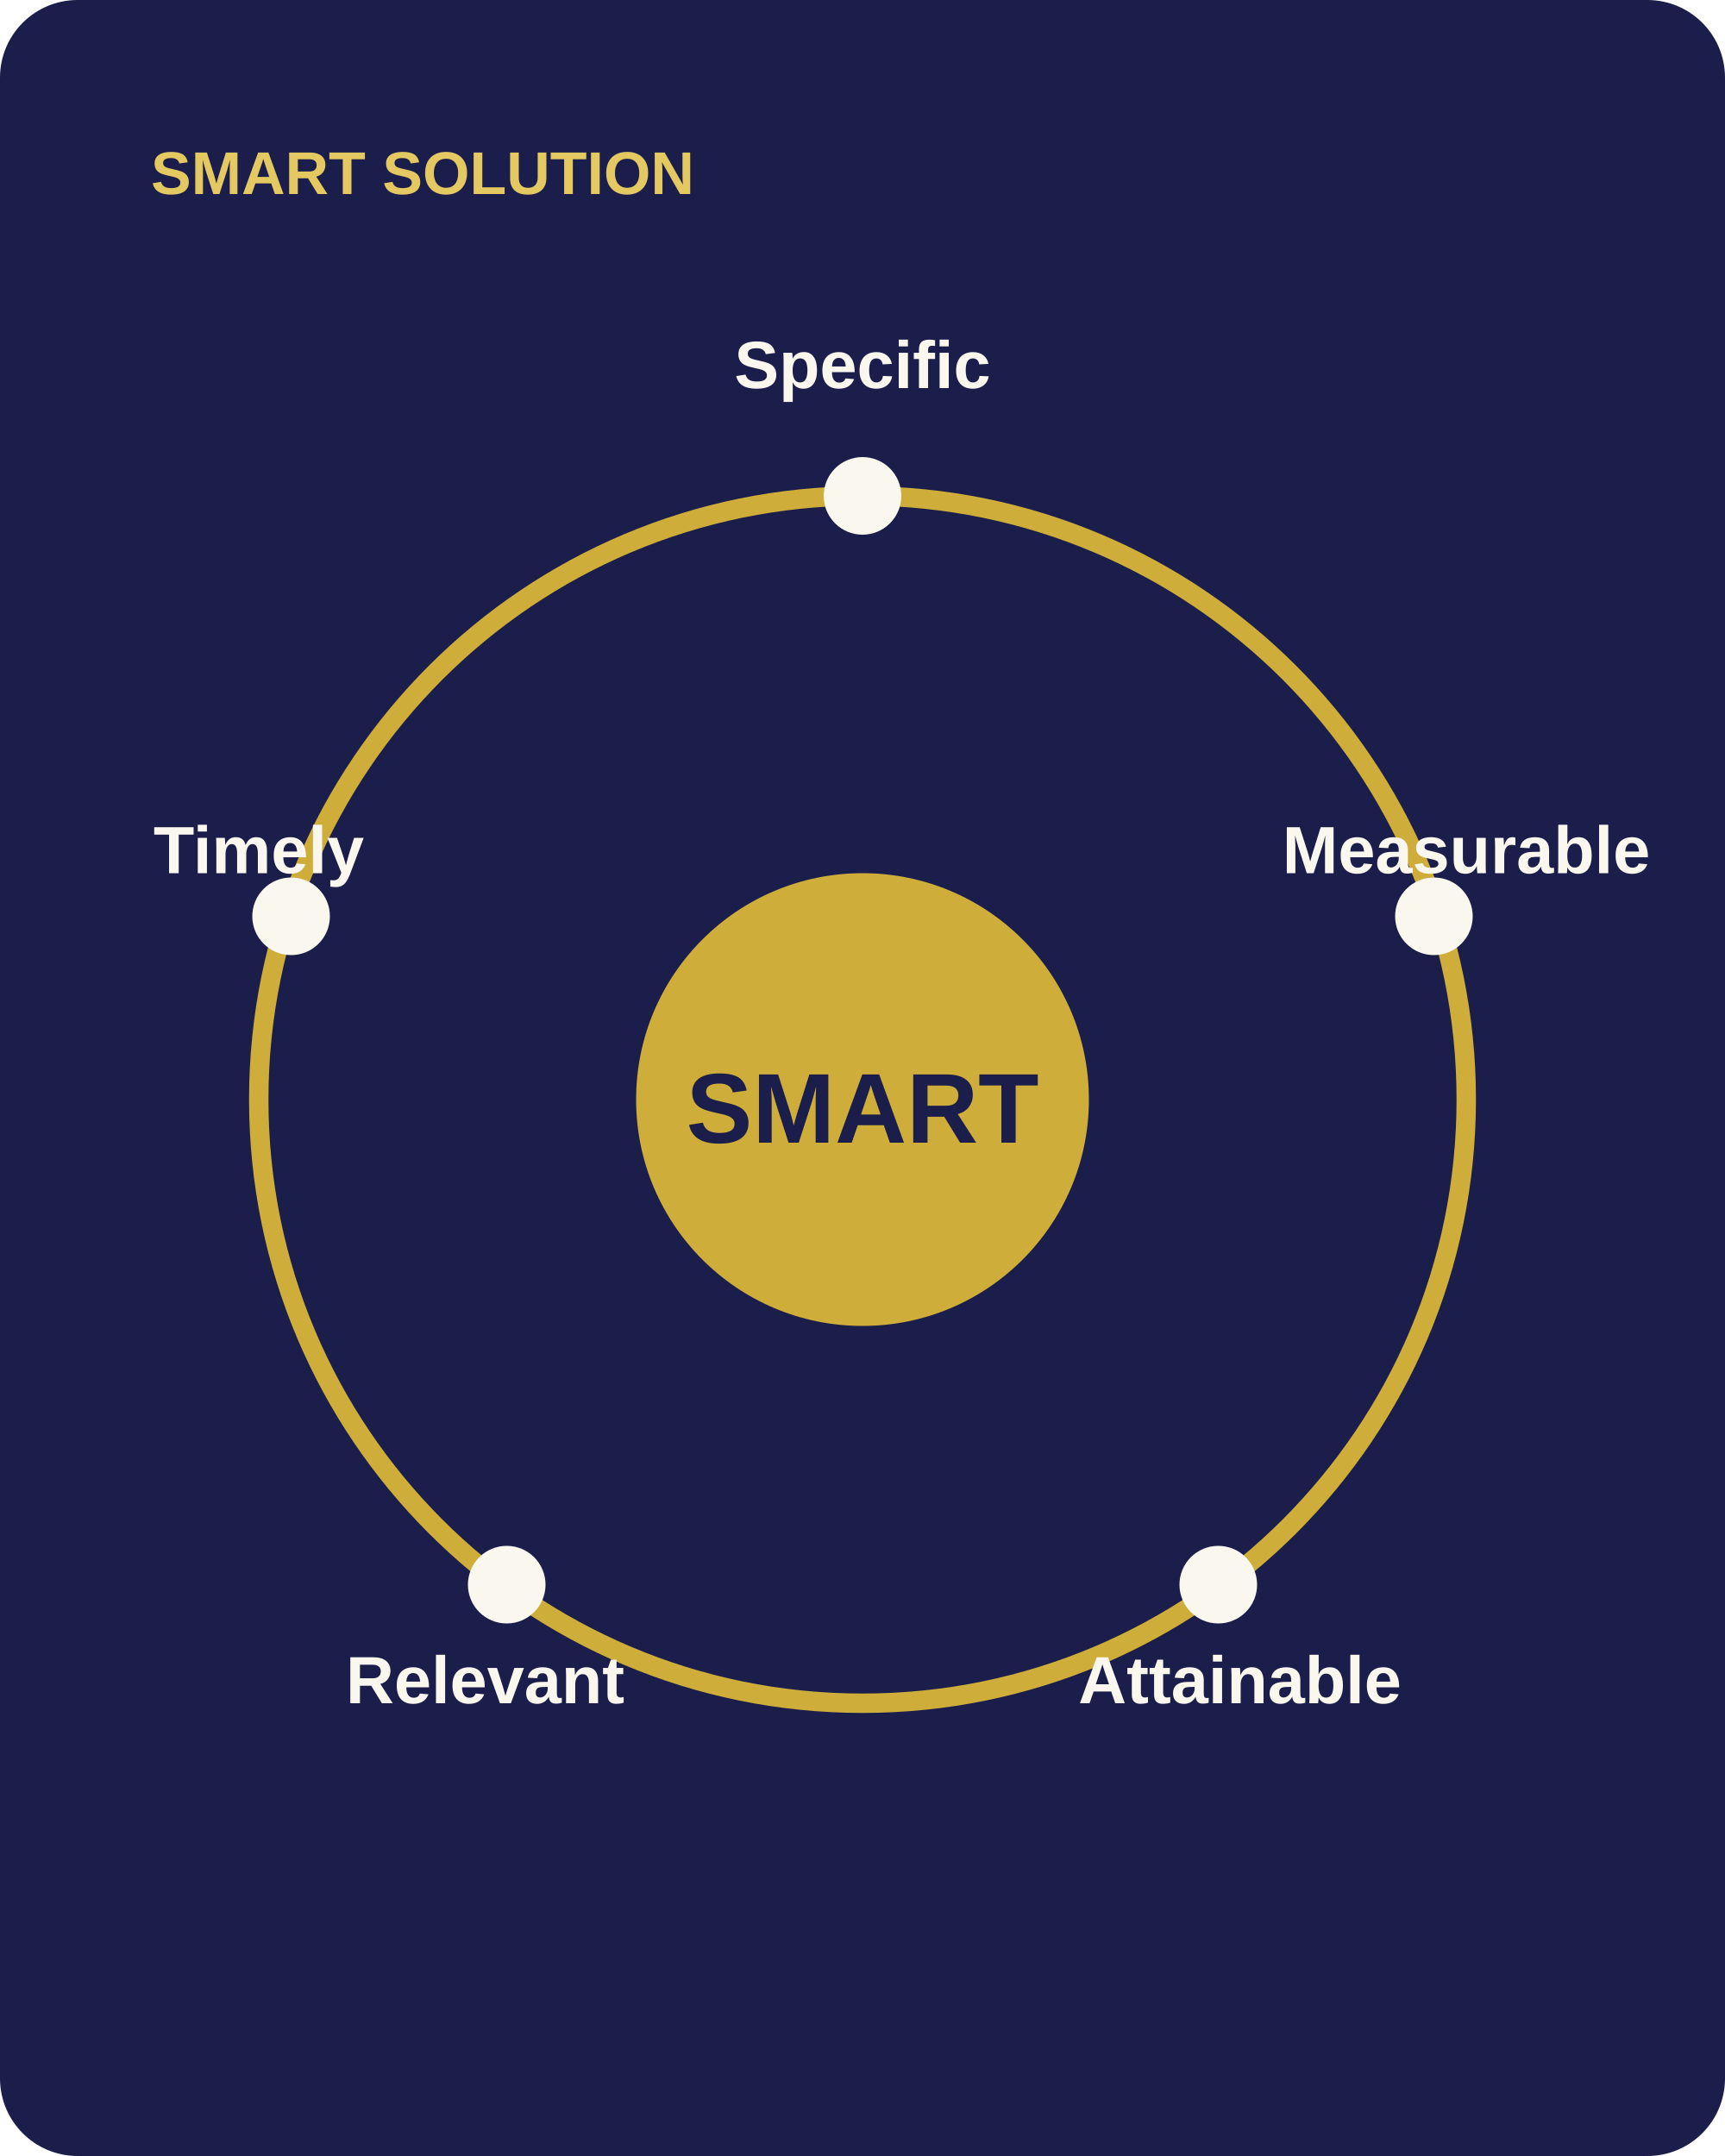
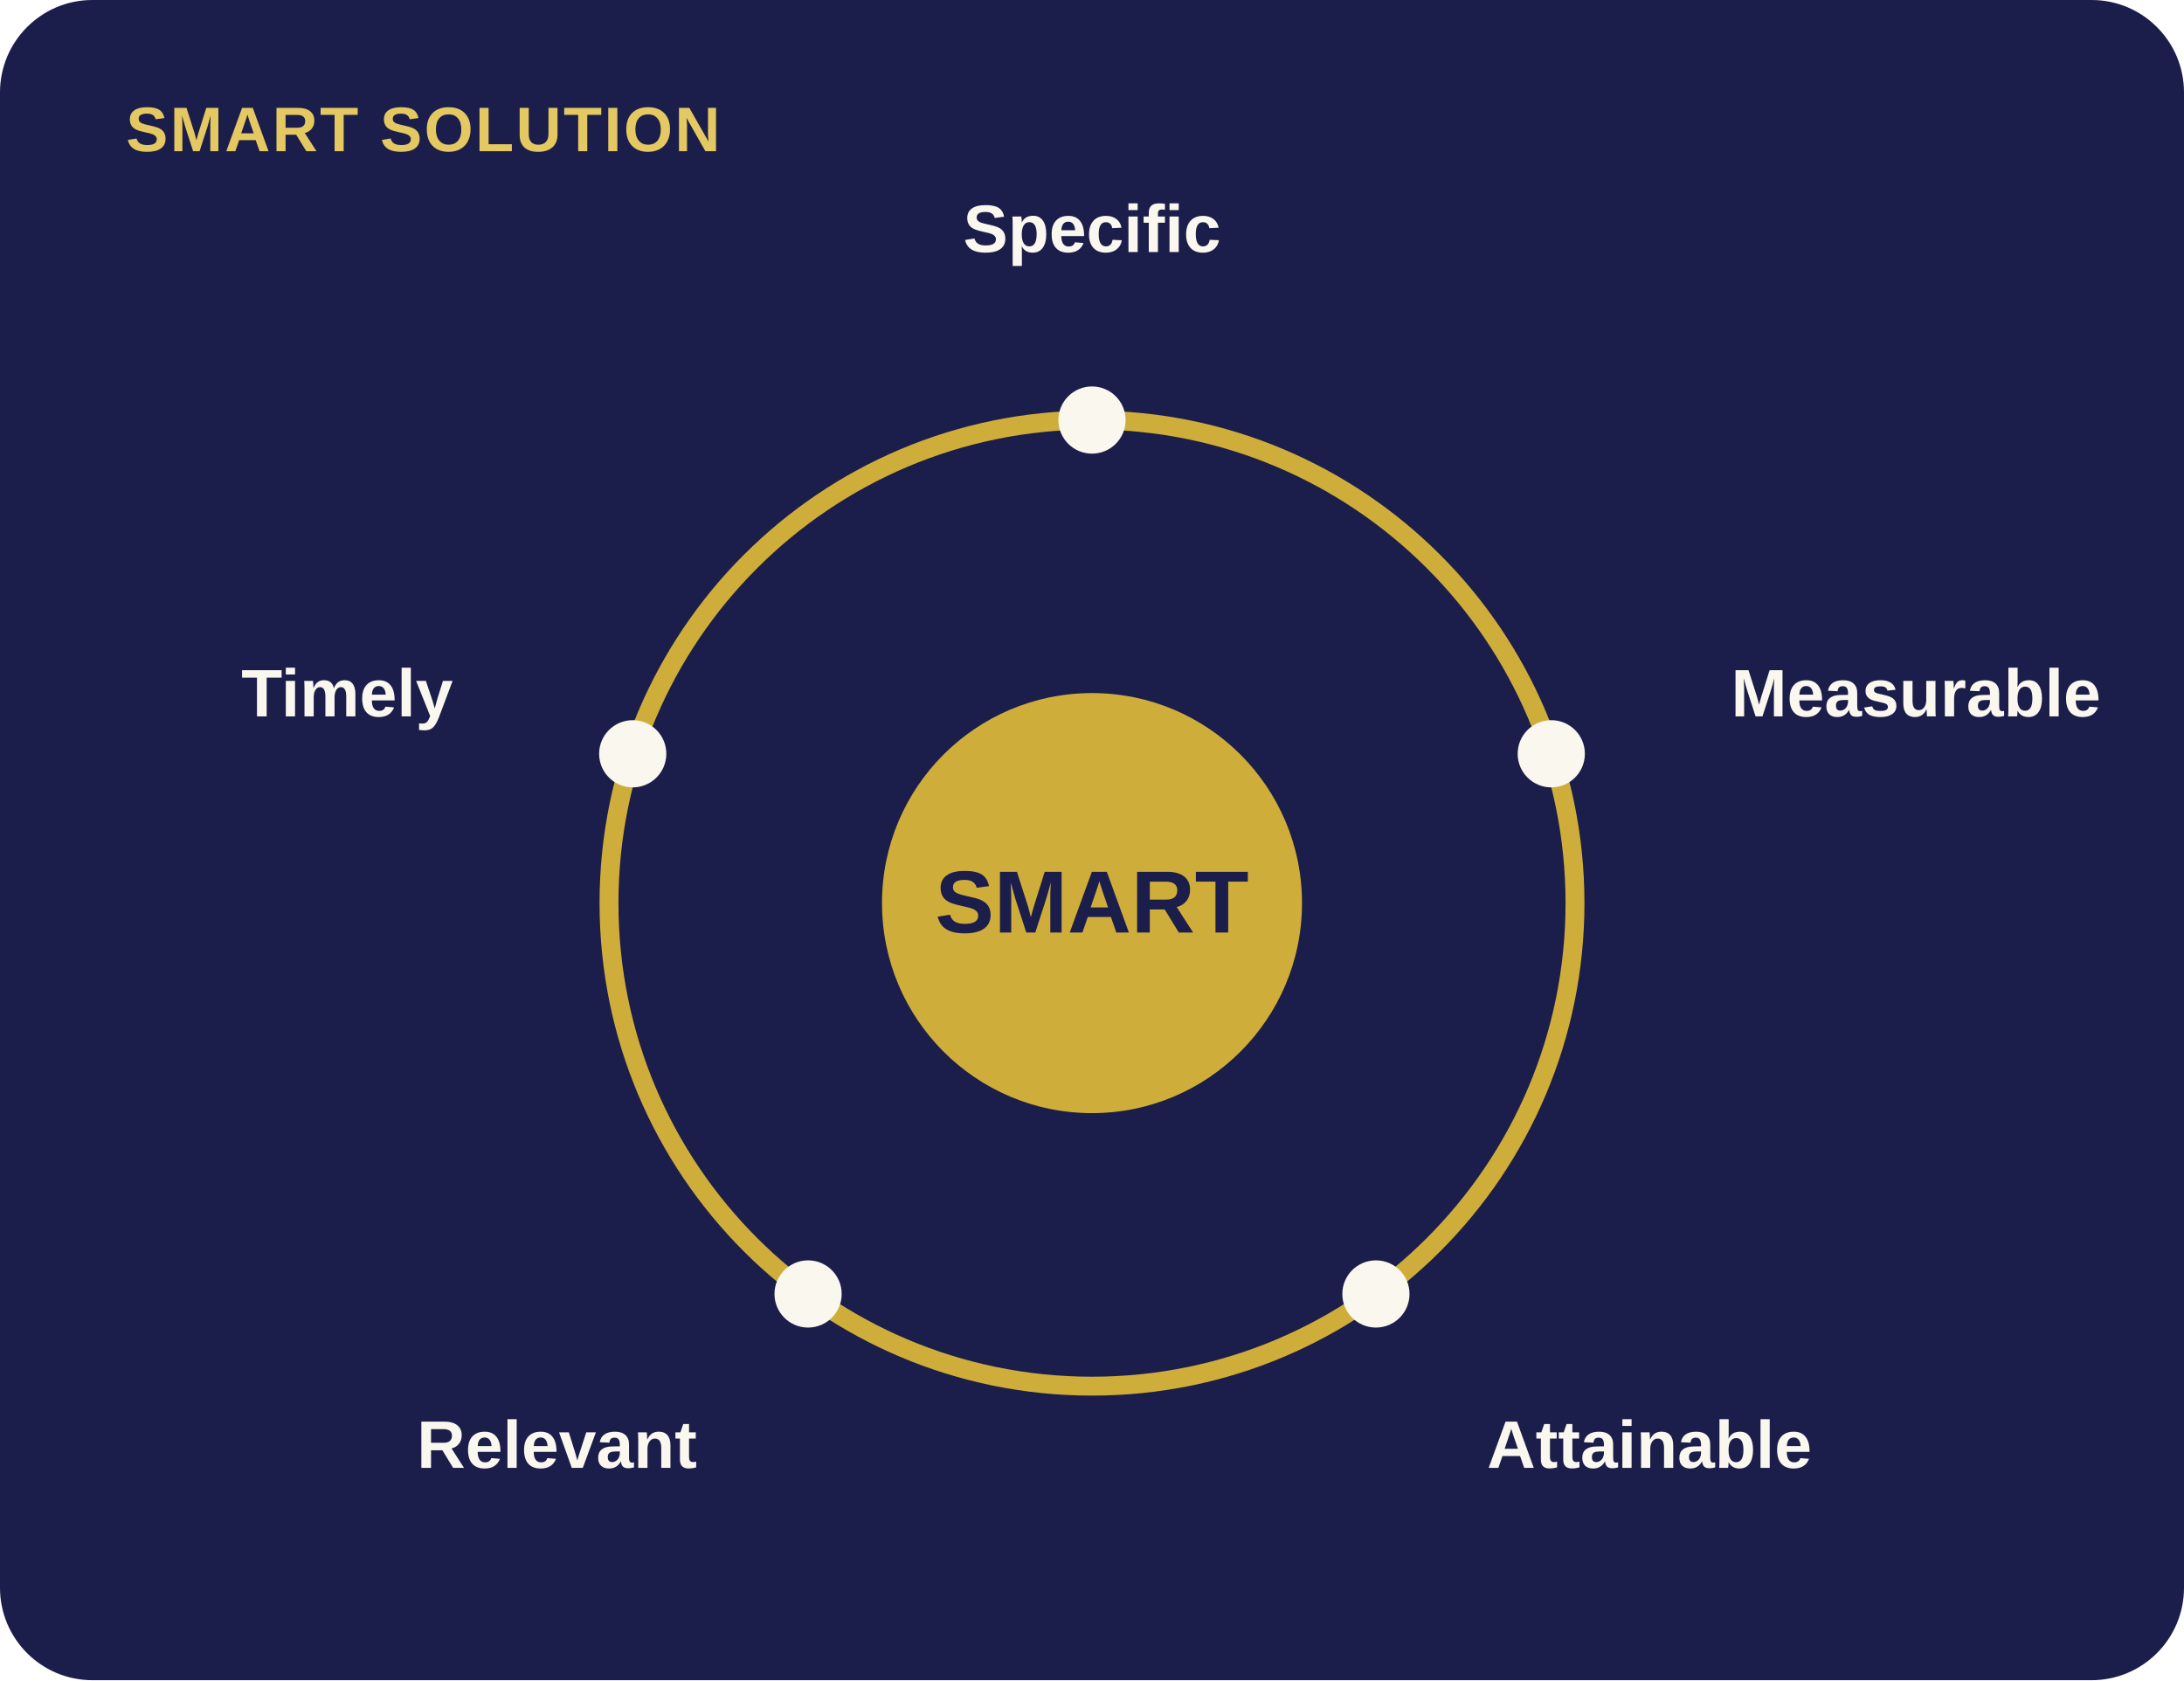
- <svg xmlns="http://www.w3.org/2000/svg" width="800" height="1000" viewBox="0 0 800 1000">
-   <rect width="800" height="1000" rx="36" fill="#1B1E4A" />
-   <style>text{font-family:Arial,sans-serif} .h{font-weight:800;fill:#FAF7EE} .b{fill:#D8D3C7} .g{fill:#E4C862} .line{stroke:#CFAD3A;stroke-width:8;fill:none;stroke-linecap:round;stroke-linejoin:round}</style>
-   <text class="g" x="70" y="90" font-size="28" font-weight="700">SMART SOLUTION</text>
-   <circle cx="400" cy="510" r="280" fill="none" stroke="#CFAD3A" stroke-width="9" />
-   <circle cx="400" cy="510" r="105" fill="#CFAD3A" />
-   <text x="400" y="530" font-size="46" font-weight="800" text-anchor="middle" fill="#1B1E4A">SMART</text>
-   <g class="h" font-size="31" text-anchor="middle">
-     <text x="400" y="180">Specific</text>
-     <text x="680" y="405">Measurable</text>
-     <text x="575" y="790">Attainable</text>
-     <text x="225" y="790">Relevant</text>
-     <text x="120" y="405">Timely</text>
-   </g>
-   <g fill="#FAF7EE">
-     <circle cx="400" cy="230" r="18" />
-     <circle cx="665" cy="425" r="18" />
-     <circle cx="565" cy="735" r="18" />
-     <circle cx="235" cy="735" r="18" />
-     <circle cx="135" cy="425" r="18" />
-   </g>
+ <svg xmlns="http://www.w3.org/2000/svg" width="1040" height="800" viewBox="0 0 1040 800">
+   <rect width="1040" height="800" rx="44" fill="#1B1E4A" />
+   <style>text{font-family:Arial,Helvetica,sans-serif} .title{fill:#E4C862;font-weight:800;letter-spacing:1px} .h{fill:#FAF7EE;font-weight:800} .b{fill:#FAF7EE}</style>
+   <text class="title" x="60" y="72" font-size="30">SMART SOLUTION</text>
+   <circle cx="520" cy="430" r="230" fill="none" stroke="#CFAD3A" stroke-width="9" />
+   <circle cx="520.0" cy="200.0" r="16" fill="#FAF7EE" />
+   <text x="520.0" y="120.0" text-anchor="middle" class="h" font-size="32">Specific</text>
+   <circle cx="738.7" cy="358.9" r="16" fill="#FAF7EE" />
+   <text x="824.3" y="341.1" text-anchor="start" class="h" font-size="32">Measurable</text>
+   <circle cx="655.2" cy="616.1" r="16" fill="#FAF7EE" />
+   <text x="708.1" y="698.9" text-anchor="start" class="h" font-size="32">Attainable</text>
+   <circle cx="384.8" cy="616.1" r="16" fill="#FAF7EE" />
+   <text x="331.9" y="698.9" text-anchor="end" class="h" font-size="32">Relevant</text>
+   <circle cx="301.3" cy="358.9" r="16" fill="#FAF7EE" />
+   <text x="215.7" y="341.1" text-anchor="end" class="h" font-size="32">Timely</text>
+   <circle cx="520" cy="430" r="100" fill="#CFAD3A" />
+   <text x="520" y="444" text-anchor="middle" font-size="42" font-weight="800" fill="#1B1E4A">SMART</text>
</svg>
